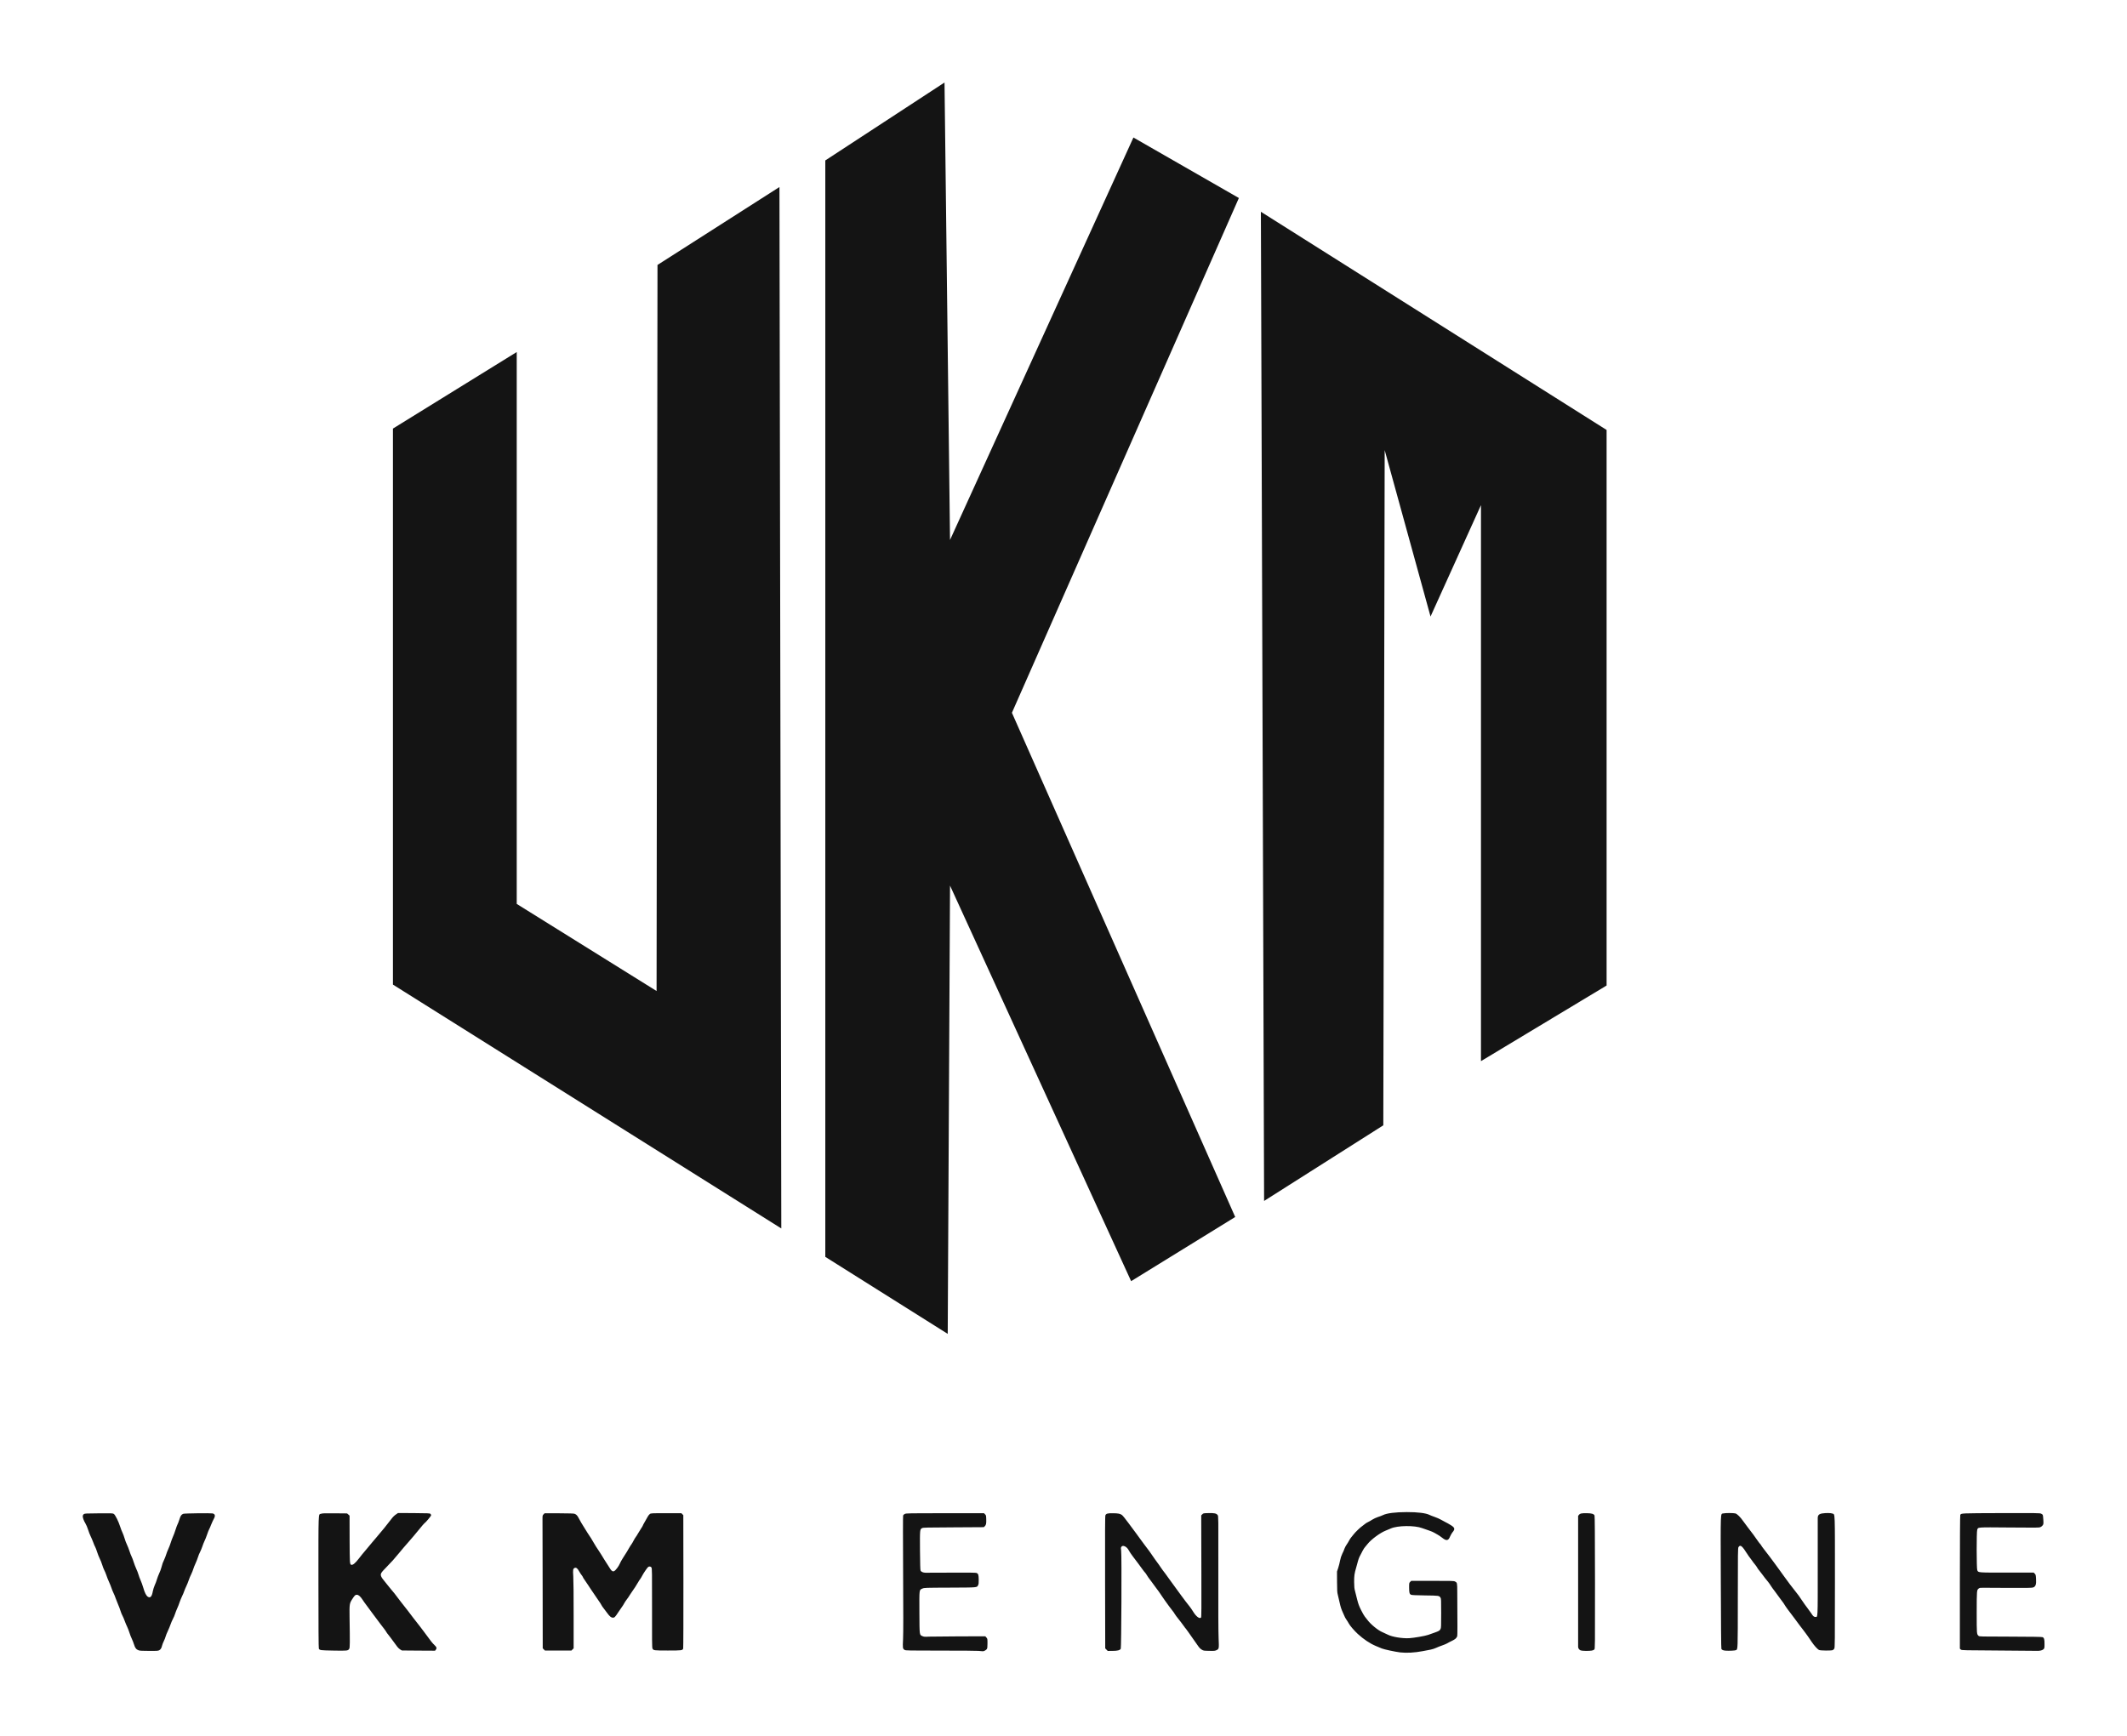
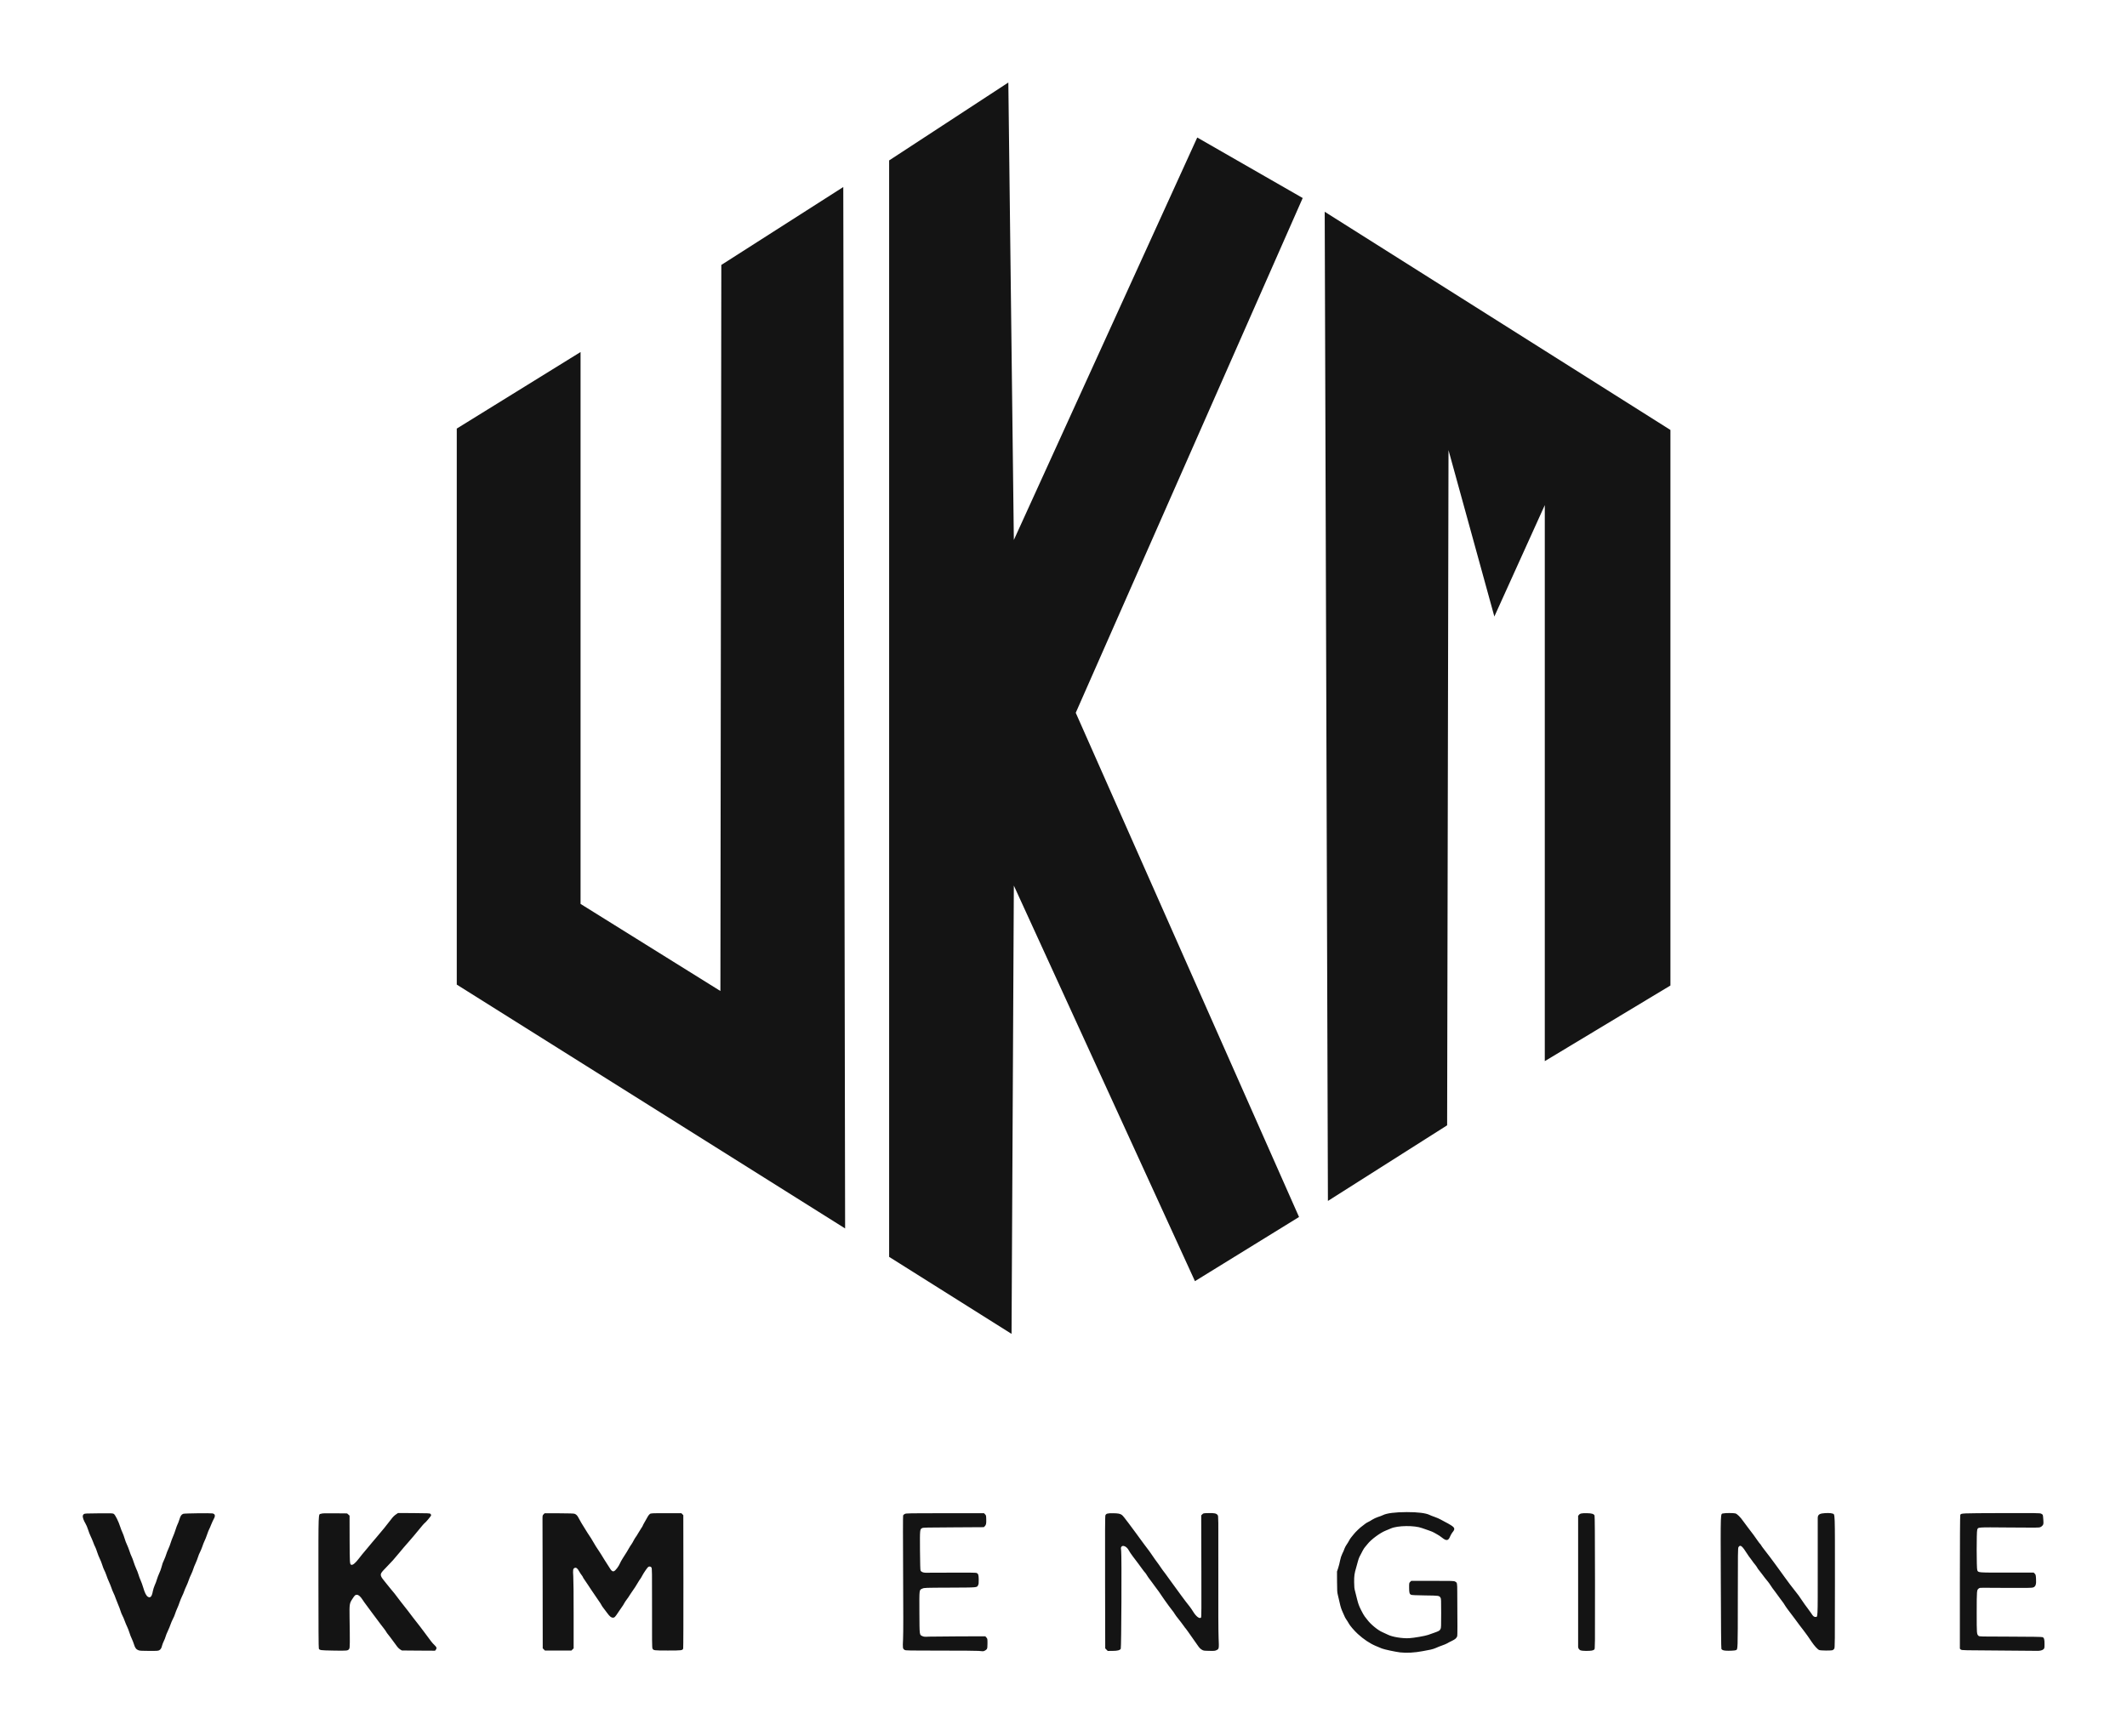
<svg xmlns="http://www.w3.org/2000/svg" viewBox="1.8 2 463.9 378.6" shape-rendering="geometricPrecision">
  <g fill="#141414" fill-rule="evenodd">
-     <path d="M 171.8,42.8 L 145.2,59.8 L 145.0,218.2 L 114.5,199.2 L 114.5,78.8 L 87.5,95.5 L 87.5,216.8 L 172.2,270.0 Z" />
-     <path d="M 207.8,20.0 L 181.8,37.0 L 181.8,276.2 L 208.5,293.0 L 209.0,195.2 L 248.5,281.5 L 271.2,267.5 L 222.5,157.5 L 272.0,45.2 L 249.0,32.0 L 209.0,119.8 Z" />
-     <path d="M 276.8,48.2 L 277.5,264.0 L 303.5,247.5 L 303.8,100.2 L 313.8,136.5 L 324.8,112.2 L 324.8,233.5 L 352.2,217.0 L 352.2,95.8 Z" />
+     <g transform="translate(13.92,0)">
+       <path d="M 171.8,42.8 L 145.2,59.8 L 145.0,218.2 L 114.5,199.2 L 114.5,78.8 L 87.5,95.5 L 87.5,216.8 L 172.2,270.0 Z" />
+       <path d="M 207.8,20.0 L 181.8,37.0 L 181.8,276.2 L 208.5,293.0 L 209.0,195.2 L 248.5,281.5 L 271.2,267.5 L 222.5,157.5 L 272.0,45.2 L 249.0,32.0 L 209.0,119.8 Z" />
+       <path d="M 276.8,48.2 L 277.5,264.0 L 303.5,247.5 L 303.8,100.2 L 313.8,136.5 L 324.8,112.2 L 324.8,233.5 L 352.2,217.0 L 352.2,95.8 Z" />
+     </g>
    <path fill-rule="evenodd" d="M307.18,362.49C306.15,362.37 303.67,361.84 303.17,361.63C302.92,361.52 302.31,361.27 301.83,361.07C300.59,360.55 299.17,359.6 297.93,358.46C297.15,357.74 296.18,356.61 295.95,356.14C295.83,355.92 295.61,355.56 295.45,355.34C295.3,355.12 295.17,354.92 295.17,354.89C295.17,354.86 294.96,354.39 294.7,353.84C294.34,353.06 294.19,352.59 293.99,351.69C293.86,351.06 293.67,350.27 293.58,349.93C293.44,349.4 293.42,349.02 293.41,347.08L293.4,344.85L293.66,344.07C293.8,343.64 293.99,342.91 294.07,342.45C294.19,341.87 294.34,341.4 294.56,340.95C294.75,340.59 294.96,340.1 295.03,339.86C295.11,339.63 295.32,339.23 295.49,338.99C295.67,338.74 295.91,338.35 296.03,338.11C296.15,337.87 296.36,337.55 296.49,337.4C296.63,337.24 296.88,336.93 297.05,336.71C297.42,336.23 298.49,335.2 298.92,334.92C299.08,334.81 299.34,334.61 299.5,334.47C299.65,334.34 299.95,334.15 300.16,334.06C300.37,333.97 300.79,333.73 301.09,333.53C301.4,333.33 301.94,333.08 302.34,332.95C302.73,332.83 303.21,332.65 303.42,332.54C304.26,332.12 306.07,331.89 308.62,331.88C310.97,331.87 312.8,332.1 313.57,332.49C313.74,332.58 314.25,332.78 314.71,332.94C315.17,333.1 315.75,333.35 316.0,333.5C316.25,333.65 316.7,333.89 317.0,334.04C317.3,334.18 317.83,334.48 318.18,334.7C319.13,335.28 319.2,335.58 318.56,336.33C318.42,336.51 318.2,336.89 318.08,337.17C317.69,338.16 317.26,338.22 316.3,337.45C315.99,337.2 315.54,336.9 315.31,336.78C315.07,336.66 314.75,336.48 314.59,336.37C314.42,336.26 313.9,336.04 313.42,335.88C312.94,335.73 312.29,335.5 311.98,335.38C310.32,334.75 306.61,334.79 305.12,335.46C304.85,335.58 304.35,335.79 304.02,335.92C302.82,336.39 300.84,337.85 300.06,338.85C299.87,339.09 299.62,339.4 299.49,339.54C299.28,339.76 298.86,340.52 298.29,341.67C298.19,341.87 298.04,342.3 297.96,342.62C297.88,342.95 297.71,343.56 297.58,344.0C297.2,345.28 297.13,345.78 297.14,347.17C297.15,348.18 297.19,348.59 297.33,349.08C297.42,349.43 297.63,350.25 297.79,350.92C298.04,351.9 298.19,352.33 298.65,353.25C298.96,353.87 299.32,354.5 299.46,354.67C299.6,354.83 299.85,355.15 300.02,355.38C300.7,356.32 302.3,357.64 303.25,358.05C303.59,358.19 304.14,358.45 304.46,358.61C305.42,359.11 307.62,359.47 309.13,359.39C310.19,359.33 312.65,358.9 313.28,358.67C313.52,358.59 314.13,358.37 314.64,358.19C315.67,357.82 315.78,357.76 315.98,357.38C316.11,357.15 316.12,356.77 316.12,353.95C316.12,351.07 316.11,350.76 315.98,350.56C315.68,350.1 315.68,350.1 312.62,350.06C310.6,350.03 309.73,349.99 309.57,349.92C309.2,349.75 309.14,349.5 309.13,348.37C309.13,347.35 309.13,347.33 309.36,347.11L309.59,346.88L314.23,346.88C318.43,346.88 318.9,346.89 319.13,347.02C319.62,347.28 319.62,347.27 319.63,349.32C319.68,356.61 319.68,358.81 319.62,358.96C319.45,359.39 319.19,359.62 318.51,359.95C318.11,360.14 317.62,360.39 317.42,360.52C317.21,360.64 316.7,360.85 316.29,360.99C315.88,361.13 315.3,361.36 315.01,361.5C314.71,361.64 314.17,361.82 313.8,361.89C313.43,361.96 312.65,362.1 312.07,362.22C310.34,362.55 308.58,362.65 307.18,362.49ZM215.21,362.16C214.75,362.12 210.99,362.09 206.85,362.1C200.08,362.1 199.31,362.08 199.12,361.96C198.67,361.67 198.66,361.62 198.76,359.54C198.82,358.23 198.82,353.72 198.77,345.25C198.73,337.71 198.73,332.78 198.77,332.64C198.82,332.5 198.96,332.36 199.16,332.27C199.44,332.14 200.1,332.12 207.94,332.12L216.41,332.12L216.64,332.36C216.86,332.57 216.88,332.63 216.9,333.47C216.93,334.41 216.87,334.69 216.55,335.0L216.36,335.17L209.77,335.21C203.87,335.24 203.15,335.25 202.92,335.37C202.42,335.63 202.42,335.64 202.45,340.27C202.48,343.17 202.51,344.54 202.58,344.66C202.72,344.92 203.15,345.1 203.66,345.11C203.92,345.12 206.49,345.11 209.39,345.09C213.19,345.07 214.7,345.09 214.82,345.16C215.17,345.35 215.24,345.58 215.26,346.59C215.27,347.34 215.24,347.61 215.13,347.81C214.85,348.36 215.17,348.33 208.99,348.36C203.49,348.38 203.37,348.39 202.99,348.56C202.26,348.89 202.3,348.58 202.32,353.74C202.35,358.87 202.32,358.64 202.98,358.94C203.33,359.09 203.47,359.1 204.45,359.05C205.05,359.03 208.05,359.0 211.12,358.99L216.7,358.98L216.93,359.24C217.16,359.5 217.17,359.52 217.17,360.51C217.17,361.31 217.14,361.57 217.03,361.76C216.89,361.98 216.37,362.27 216.14,362.24C216.09,362.23 215.67,362.19 215.21,362.16ZM32.05,362.04C31.52,361.85 31.27,361.55 31.03,360.76C30.91,360.37 30.69,359.8 30.54,359.5C30.39,359.2 30.16,358.62 30.04,358.21C29.91,357.79 29.68,357.2 29.53,356.89C29.37,356.57 29.13,355.99 28.99,355.6C28.85,355.2 28.63,354.69 28.5,354.46C28.37,354.23 28.18,353.76 28.08,353.42C27.98,353.07 27.74,352.45 27.56,352.04C27.38,351.63 27.14,351.01 27.02,350.67C26.91,350.32 26.69,349.8 26.54,349.5C26.39,349.2 26.19,348.7 26.09,348.38C25.98,348.05 25.75,347.48 25.57,347.09C25.39,346.71 25.13,346.06 25.0,345.65C24.86,345.24 24.66,344.75 24.54,344.55C24.43,344.35 24.23,343.84 24.1,343.41C23.97,342.98 23.72,342.34 23.54,342.0C23.37,341.66 23.12,341.02 22.98,340.58C22.85,340.15 22.66,339.66 22.57,339.5C22.47,339.34 22.27,338.86 22.12,338.44C21.96,338.02 21.71,337.42 21.55,337.11C21.4,336.8 21.15,336.17 21.01,335.71C20.87,335.25 20.61,334.64 20.43,334.35C20.06,333.75 19.81,333.04 19.85,332.7C19.86,332.58 19.97,332.41 20.08,332.32C20.27,332.18 20.54,332.17 23.35,332.15C26.31,332.13 26.41,332.13 26.64,332.29C26.95,332.52 27.66,333.94 28.0,335.03C28.15,335.5 28.38,336.09 28.51,336.35C28.64,336.62 28.85,337.18 28.97,337.6C29.09,338.03 29.32,338.64 29.48,338.96C29.64,339.28 29.88,339.9 30.02,340.33C30.16,340.77 30.37,341.33 30.5,341.58C30.63,341.84 30.84,342.38 30.96,342.79C31.09,343.2 31.33,343.84 31.5,344.21C31.68,344.57 31.9,345.16 32.0,345.5C32.09,345.84 32.31,346.42 32.47,346.77C32.64,347.13 32.89,347.85 33.05,348.38C33.37,349.5 33.7,350.15 34.08,350.37C34.6,350.67 34.93,350.29 35.13,349.15C35.2,348.79 35.38,348.21 35.54,347.85C35.71,347.5 35.93,346.91 36.03,346.54C36.14,346.18 36.36,345.59 36.52,345.25C36.69,344.91 36.9,344.34 36.99,344.0C37.25,343.05 37.29,342.92 37.61,342.25C37.77,341.91 37.96,341.41 38.04,341.14C38.11,340.87 38.33,340.32 38.51,339.93C38.7,339.53 38.93,338.91 39.04,338.54C39.15,338.18 39.37,337.59 39.52,337.25C39.68,336.91 39.93,336.23 40.08,335.75C40.23,335.27 40.42,334.75 40.5,334.6C40.59,334.45 40.78,333.96 40.92,333.51C41.18,332.66 41.35,332.42 41.78,332.25C42.06,332.15 47.72,332.08 48.16,332.17C48.72,332.3 48.81,332.69 48.43,333.36C48.29,333.6 48.05,334.15 47.87,334.58C47.7,335.02 47.5,335.49 47.42,335.62C47.33,335.76 47.13,336.29 46.96,336.79C46.79,337.3 46.54,337.93 46.4,338.19C46.27,338.46 46.05,339.01 45.92,339.42C45.78,339.82 45.56,340.35 45.43,340.6C45.29,340.84 45.1,341.32 44.99,341.67C44.89,342.01 44.65,342.63 44.46,343.04C44.26,343.46 44.04,344.02 43.96,344.29C43.88,344.57 43.68,345.07 43.51,345.42C43.33,345.76 43.09,346.36 42.96,346.74C42.83,347.13 42.6,347.71 42.44,348.03C42.28,348.36 42.07,348.85 41.98,349.12C41.89,349.4 41.68,349.91 41.5,350.26C41.33,350.61 41.09,351.19 40.97,351.55C40.86,351.91 40.63,352.5 40.46,352.86C40.3,353.21 40.08,353.76 39.99,354.06C39.9,354.37 39.68,354.89 39.5,355.21C39.33,355.53 39.11,356.05 39.0,356.38C38.9,356.7 38.63,357.33 38.42,357.79C38.2,358.25 37.97,358.81 37.92,359.03C37.87,359.25 37.7,359.69 37.54,360.0C37.39,360.31 37.21,360.75 37.16,360.97C37.02,361.55 36.86,361.82 36.56,362.0C36.31,362.15 36.13,362.17 34.33,362.16C32.89,362.16 32.29,362.13 32.05,362.04ZM74.38,362.09C71.69,362.04 71.52,362.02 71.34,361.67C71.28,361.56 71.25,356.78 71.25,347.17C71.25,331.28 71.21,332.44 71.8,332.25C72.16,332.13 72.5,332.12 75.31,332.15L77.5,332.17L77.77,332.41L78.04,332.65L78.05,337.75C78.07,343.06 78.08,343.27 78.42,343.38C78.74,343.48 79.3,343.01 80.05,342.04C80.61,341.31 80.84,341.03 81.88,339.8C82.33,339.26 82.8,338.69 82.92,338.55C83.03,338.4 83.46,337.89 83.88,337.42C85.0,336.12 86.34,334.48 87.13,333.42C87.52,332.9 87.82,332.61 88.29,332.3L88.61,332.08L92.08,332.1C95.25,332.12 95.55,332.14 95.69,332.27C95.77,332.35 95.83,332.49 95.83,332.58C95.83,332.73 94.6,334.2 94.42,334.26C94.38,334.28 94.19,334.48 94.0,334.71C91.99,337.15 91.79,337.38 90.96,338.33C90.01,339.41 89.52,339.98 88.96,340.67C87.75,342.14 87.23,342.72 86.13,343.84C84.85,345.14 84.74,345.33 84.92,345.88C84.97,346.05 85.17,346.36 85.36,346.58C85.55,346.8 85.89,347.22 86.1,347.51C86.32,347.8 86.74,348.32 87.04,348.67C87.34,349.01 87.7,349.44 87.83,349.62C88.27,350.21 88.9,351.03 89.2,351.42C90.44,352.98 91.34,354.15 91.77,354.74C91.92,354.95 92.21,355.32 92.42,355.58C92.96,356.25 93.74,357.27 94.25,357.96C95.86,360.16 96.07,360.42 96.55,360.88C97.05,361.35 97.11,361.59 96.84,361.93L96.68,362.12L93.07,362.1L89.46,362.07L89.11,361.87C88.92,361.76 88.63,361.49 88.46,361.27C88.04,360.72 87.44,359.91 86.99,359.28C86.78,358.98 86.51,358.64 86.4,358.52C86.28,358.39 86.13,358.18 86.06,358.04C85.99,357.9 85.75,357.56 85.53,357.28C85.31,357.0 84.99,356.59 84.83,356.37C84.3,355.64 83.71,354.86 83.38,354.43C83.19,354.2 82.97,353.9 82.88,353.76C82.67,353.45 82.08,352.65 81.61,352.04C81.41,351.79 81.09,351.33 80.89,351.02C80.42,350.29 80.0,349.92 79.64,349.92C79.28,349.92 79.19,350.0 78.63,350.86C78.03,351.78 78.0,351.98 78.04,354.75C78.13,360.47 78.12,361.48 77.97,361.7C77.68,362.14 77.64,362.15 74.38,362.09ZM243.12,361.89L242.85,361.61L242.82,347.2C242.8,336.28 242.81,332.74 242.89,332.58C243.06,332.2 243.34,332.12 244.53,332.13C245.66,332.14 246.13,332.23 246.49,332.51C246.69,332.66 247.23,333.33 247.96,334.32C248.4,334.92 248.93,335.63 249.55,336.46C249.75,336.73 250.17,337.3 250.46,337.71C250.76,338.12 251.19,338.7 251.41,339.0C252.47,340.39 252.64,340.63 252.92,341.05C253.26,341.58 254.06,342.69 254.54,343.33C254.73,343.59 254.94,343.89 255.0,344.0C255.06,344.11 255.24,344.37 255.4,344.57C255.68,344.91 256.06,345.44 257.06,346.83C257.59,347.57 258.26,348.49 258.67,349.04C258.83,349.25 259.21,349.77 259.51,350.19C260.07,350.96 260.65,351.72 261.32,352.56C261.51,352.81 261.84,353.28 262.04,353.62C262.69,354.68 263.45,355.24 263.75,354.88C263.83,354.78 263.85,352.66 263.82,344.94C263.81,339.54 263.79,334.55 263.79,333.86L263.79,332.59L264.02,332.36C264.25,332.13 264.27,332.12 265.4,332.1C266.69,332.07 267.09,332.16 267.37,332.53C267.54,332.76 267.54,332.78 267.52,345.07C267.5,352.9 267.52,358.11 267.58,359.39C267.68,361.69 267.67,361.74 267.12,362.0C266.79,362.16 266.64,362.18 265.52,362.15C264.31,362.13 264.27,362.12 263.87,361.87C263.57,361.69 263.33,361.43 262.98,360.91C262.72,360.53 262.26,359.87 261.96,359.46C261.66,359.05 261.21,358.4 260.95,358.02C260.69,357.64 260.45,357.31 260.41,357.28C260.36,357.26 260.23,357.09 260.12,356.91C260.01,356.74 259.67,356.28 259.37,355.9C258.31,354.56 258.11,354.29 257.99,354.07C257.93,353.94 257.72,353.64 257.52,353.4C257.11,352.88 256.26,351.74 255.81,351.08C255.63,350.83 255.37,350.45 255.23,350.24C255.08,350.03 254.89,349.75 254.81,349.62C254.73,349.48 254.37,348.98 254.0,348.5C253.63,348.02 253.2,347.43 253.04,347.19C252.88,346.95 252.64,346.63 252.51,346.48C252.38,346.33 252.14,345.98 251.97,345.7C251.81,345.42 251.61,345.14 251.54,345.08C251.47,345.03 251.2,344.68 250.94,344.32C250.38,343.54 249.8,342.76 248.89,341.57C248.53,341.1 248.12,340.49 247.99,340.23C247.58,339.41 246.68,338.98 246.37,339.46C246.25,339.64 246.25,339.75 246.33,340.39C246.46,341.33 246.37,361.45 246.24,361.69C246.06,362.02 245.53,362.16 244.43,362.16L243.4,362.17L243.12,361.89ZM346.53,362.05C346.21,361.91 346.0,361.61 345.99,361.28C345.99,361.15 345.99,354.66 345.99,346.87L345.99,332.7L346.17,332.48C346.4,332.18 346.78,332.1 347.92,332.12C348.98,332.14 349.41,332.27 349.57,332.63C349.63,332.77 349.66,336.94 349.67,347.26C349.68,361.51 349.68,361.69 349.52,361.86C349.43,361.95 349.19,362.05 348.99,362.09C348.4,362.2 346.83,362.18 346.53,362.05ZM378.17,362.11C377.65,362.08 377.36,361.95 377.24,361.73C377.18,361.63 377.14,356.5 377.11,347.18C377.06,331.06 377.01,332.35 377.65,332.17C378.06,332.06 379.87,332.06 380.29,332.17C380.68,332.28 381.37,332.96 381.99,333.85C382.2,334.15 382.66,334.77 383.0,335.21C384.07,336.6 384.57,337.27 385.04,337.97C385.3,338.34 385.56,338.7 385.63,338.76C385.7,338.81 385.81,338.96 385.88,339.08C385.94,339.21 386.23,339.61 386.52,339.98C387.45,341.17 388.25,342.23 388.96,343.21C389.23,343.59 389.74,344.28 390.08,344.75C390.43,345.22 390.86,345.82 391.04,346.08C391.56,346.83 392.83,348.5 393.44,349.25C393.91,349.82 394.22,350.25 394.94,351.33C395.23,351.77 395.71,352.44 396.01,352.82C396.3,353.2 396.66,353.7 396.81,353.93C397.22,354.58 397.41,354.75 397.72,354.75C398.29,354.75 398.25,355.52 398.25,344.0C398.25,338.29 398.25,333.43 398.25,333.19C398.25,332.56 398.52,332.28 399.25,332.17C400.04,332.05 401.12,332.06 401.46,332.2C402.04,332.45 402.0,331.27 402.0,347.13C402.0,360.32 401.99,361.45 401.86,361.67C401.78,361.8 401.63,361.94 401.52,361.99C401.23,362.13 398.89,362.11 398.56,361.97C398.22,361.83 397.52,361.06 396.94,360.21C396.1,358.96 395.92,358.71 395.57,358.25C395.37,358.0 395.12,357.67 395.01,357.5C394.9,357.34 394.65,357.02 394.46,356.79C394.27,356.56 394.02,356.23 393.9,356.04C393.77,355.86 393.5,355.48 393.29,355.21C391.71,353.14 391.31,352.59 391.01,352.09C390.86,351.84 390.67,351.55 390.58,351.46C390.5,351.37 390.23,351.0 389.98,350.65C389.74,350.3 389.26,349.65 388.92,349.2C388.57,348.76 388.16,348.18 388.0,347.92C387.84,347.65 387.57,347.28 387.4,347.07C386.96,346.55 386.56,346.04 386.11,345.42C385.89,345.12 385.6,344.74 385.45,344.57C385.3,344.4 385.11,344.14 385.04,343.98C384.96,343.83 384.74,343.52 384.55,343.29C384.35,343.06 384.07,342.69 383.92,342.46C383.77,342.23 383.56,341.95 383.47,341.85C383.37,341.74 383.14,341.42 382.96,341.13C381.73,339.19 381.37,338.9 380.96,339.53C380.84,339.72 380.82,340.74 380.82,350.6C380.81,362.21 380.83,361.78 380.41,362.0C380.23,362.1 378.89,362.17 378.17,362.11ZM437.66,362.08C430.22,362.04 429.69,362.03 429.48,361.89C429.35,361.81 429.25,361.7 429.25,361.64C429.24,361.59 429.25,355.04 429.25,347.09C429.25,337.82 429.29,332.59 429.34,332.49C429.54,332.12 429.35,332.13 438.23,332.1C445.94,332.08 446.7,332.09 446.97,332.22C447.13,332.29 447.29,332.42 447.33,332.49C447.37,332.56 447.42,333.04 447.45,333.54C447.5,334.38 447.49,334.48 447.34,334.73C447.23,334.9 447.02,335.07 446.81,335.16C446.48,335.29 446.04,335.3 440.0,335.24C432.79,335.18 433.24,335.15 433.03,335.76C432.87,336.21 432.88,344.16 433.04,344.54C433.27,345.1 433.02,345.08 439.5,345.08L445.35,345.08L445.58,345.31C445.79,345.53 445.81,345.61 445.86,346.42C445.93,347.64 445.79,348.09 445.27,348.31C445.0,348.42 444.3,348.43 440.08,348.42C437.4,348.41 434.85,348.39 434.4,348.39C433.7,348.38 433.56,348.4 433.36,348.55C432.93,348.87 432.93,348.95 432.92,353.73C432.92,358.48 432.92,358.51 433.33,358.88C433.51,359.04 433.64,359.04 440.28,359.05C444.93,359.06 447.11,359.1 447.27,359.16C447.62,359.29 447.72,359.65 447.71,360.68C447.71,361.5 447.69,361.59 447.51,361.78C447.28,362.03 446.69,362.18 446.06,362.15C445.82,362.14 442.04,362.11 437.66,362.08ZM120.41,361.84L120.17,361.6L120.15,347.9C120.13,340.37 120.12,333.84 120.12,333.4C120.12,332.62 120.14,332.58 120.36,332.36L120.59,332.13L123.73,332.14C125.86,332.15 126.96,332.18 127.12,332.25C127.49,332.39 127.74,332.65 128.0,333.17C128.24,333.65 128.91,334.8 129.31,335.4C129.44,335.6 129.72,336.05 129.93,336.4C130.15,336.76 130.4,337.14 130.5,337.27C130.6,337.4 130.82,337.75 130.99,338.06C131.4,338.8 132.18,340.04 132.49,340.46C132.63,340.65 132.84,340.98 132.97,341.21C133.1,341.44 133.39,341.91 133.62,342.27C133.85,342.62 134.16,343.1 134.31,343.35C134.96,344.4 135.08,344.58 135.29,344.71C135.47,344.83 135.54,344.84 135.75,344.75C136.06,344.62 136.76,343.69 136.99,343.11C137.08,342.88 137.37,342.35 137.64,341.93C138.5,340.59 138.62,340.4 138.97,339.77C139.17,339.43 139.41,339.03 139.53,338.89C139.64,338.74 139.85,338.38 140.0,338.08C140.15,337.79 140.36,337.44 140.46,337.32C140.56,337.2 140.79,336.84 140.96,336.53C141.14,336.21 141.44,335.72 141.64,335.43C141.84,335.14 142.0,334.87 142.0,334.82C142.0,334.77 142.2,334.39 142.45,333.97C142.69,333.55 142.98,333.04 143.09,332.84C143.2,332.64 143.4,332.39 143.53,332.3C143.76,332.13 143.85,332.12 147.09,332.12L150.41,332.12L150.62,332.34L150.83,332.55L150.85,347.0C150.86,354.95 150.84,361.54 150.8,361.65C150.66,362.06 150.47,362.08 147.46,362.08C144.41,362.08 144.3,362.07 144.1,361.62C144.01,361.44 143.99,359.5 144.01,352.78C144.02,344.93 144.01,344.15 143.88,343.96C143.73,343.73 143.39,343.68 143.16,343.86C142.96,344.01 142.13,345.24 141.87,345.75C141.75,346.0 141.54,346.34 141.42,346.5C141.29,346.66 141.11,346.95 141.01,347.13C140.82,347.51 139.91,348.91 139.47,349.5C139.32,349.71 139.13,349.99 139.06,350.12C138.99,350.26 138.76,350.6 138.54,350.88C138.33,351.15 138.06,351.56 137.94,351.78C137.83,352.01 137.6,352.37 137.43,352.59C137.26,352.81 136.91,353.33 136.64,353.74C135.97,354.77 135.82,354.92 135.47,354.92C135.11,354.92 134.77,354.64 134.24,353.91C134.04,353.63 133.69,353.17 133.47,352.89C133.24,352.61 133.01,352.26 132.95,352.12C132.89,351.99 132.7,351.68 132.53,351.45C132.35,351.21 132.07,350.8 131.9,350.53C131.59,350.05 131.07,349.28 130.61,348.63C130.48,348.46 130.26,348.12 130.12,347.88C129.98,347.65 129.65,347.16 129.39,346.8C129.13,346.44 128.92,346.11 128.92,346.05C128.92,346.0 128.8,345.81 128.66,345.64C128.52,345.47 128.26,345.08 128.09,344.77C127.75,344.13 127.45,343.92 127.11,344.07C126.78,344.23 126.73,344.49 126.83,345.88C126.88,346.63 126.92,350.06 126.91,354.37L126.91,361.61L126.67,361.84L126.43,362.08L123.54,362.08L120.65,362.08L120.41,361.84Z" />
  </g>
</svg>
